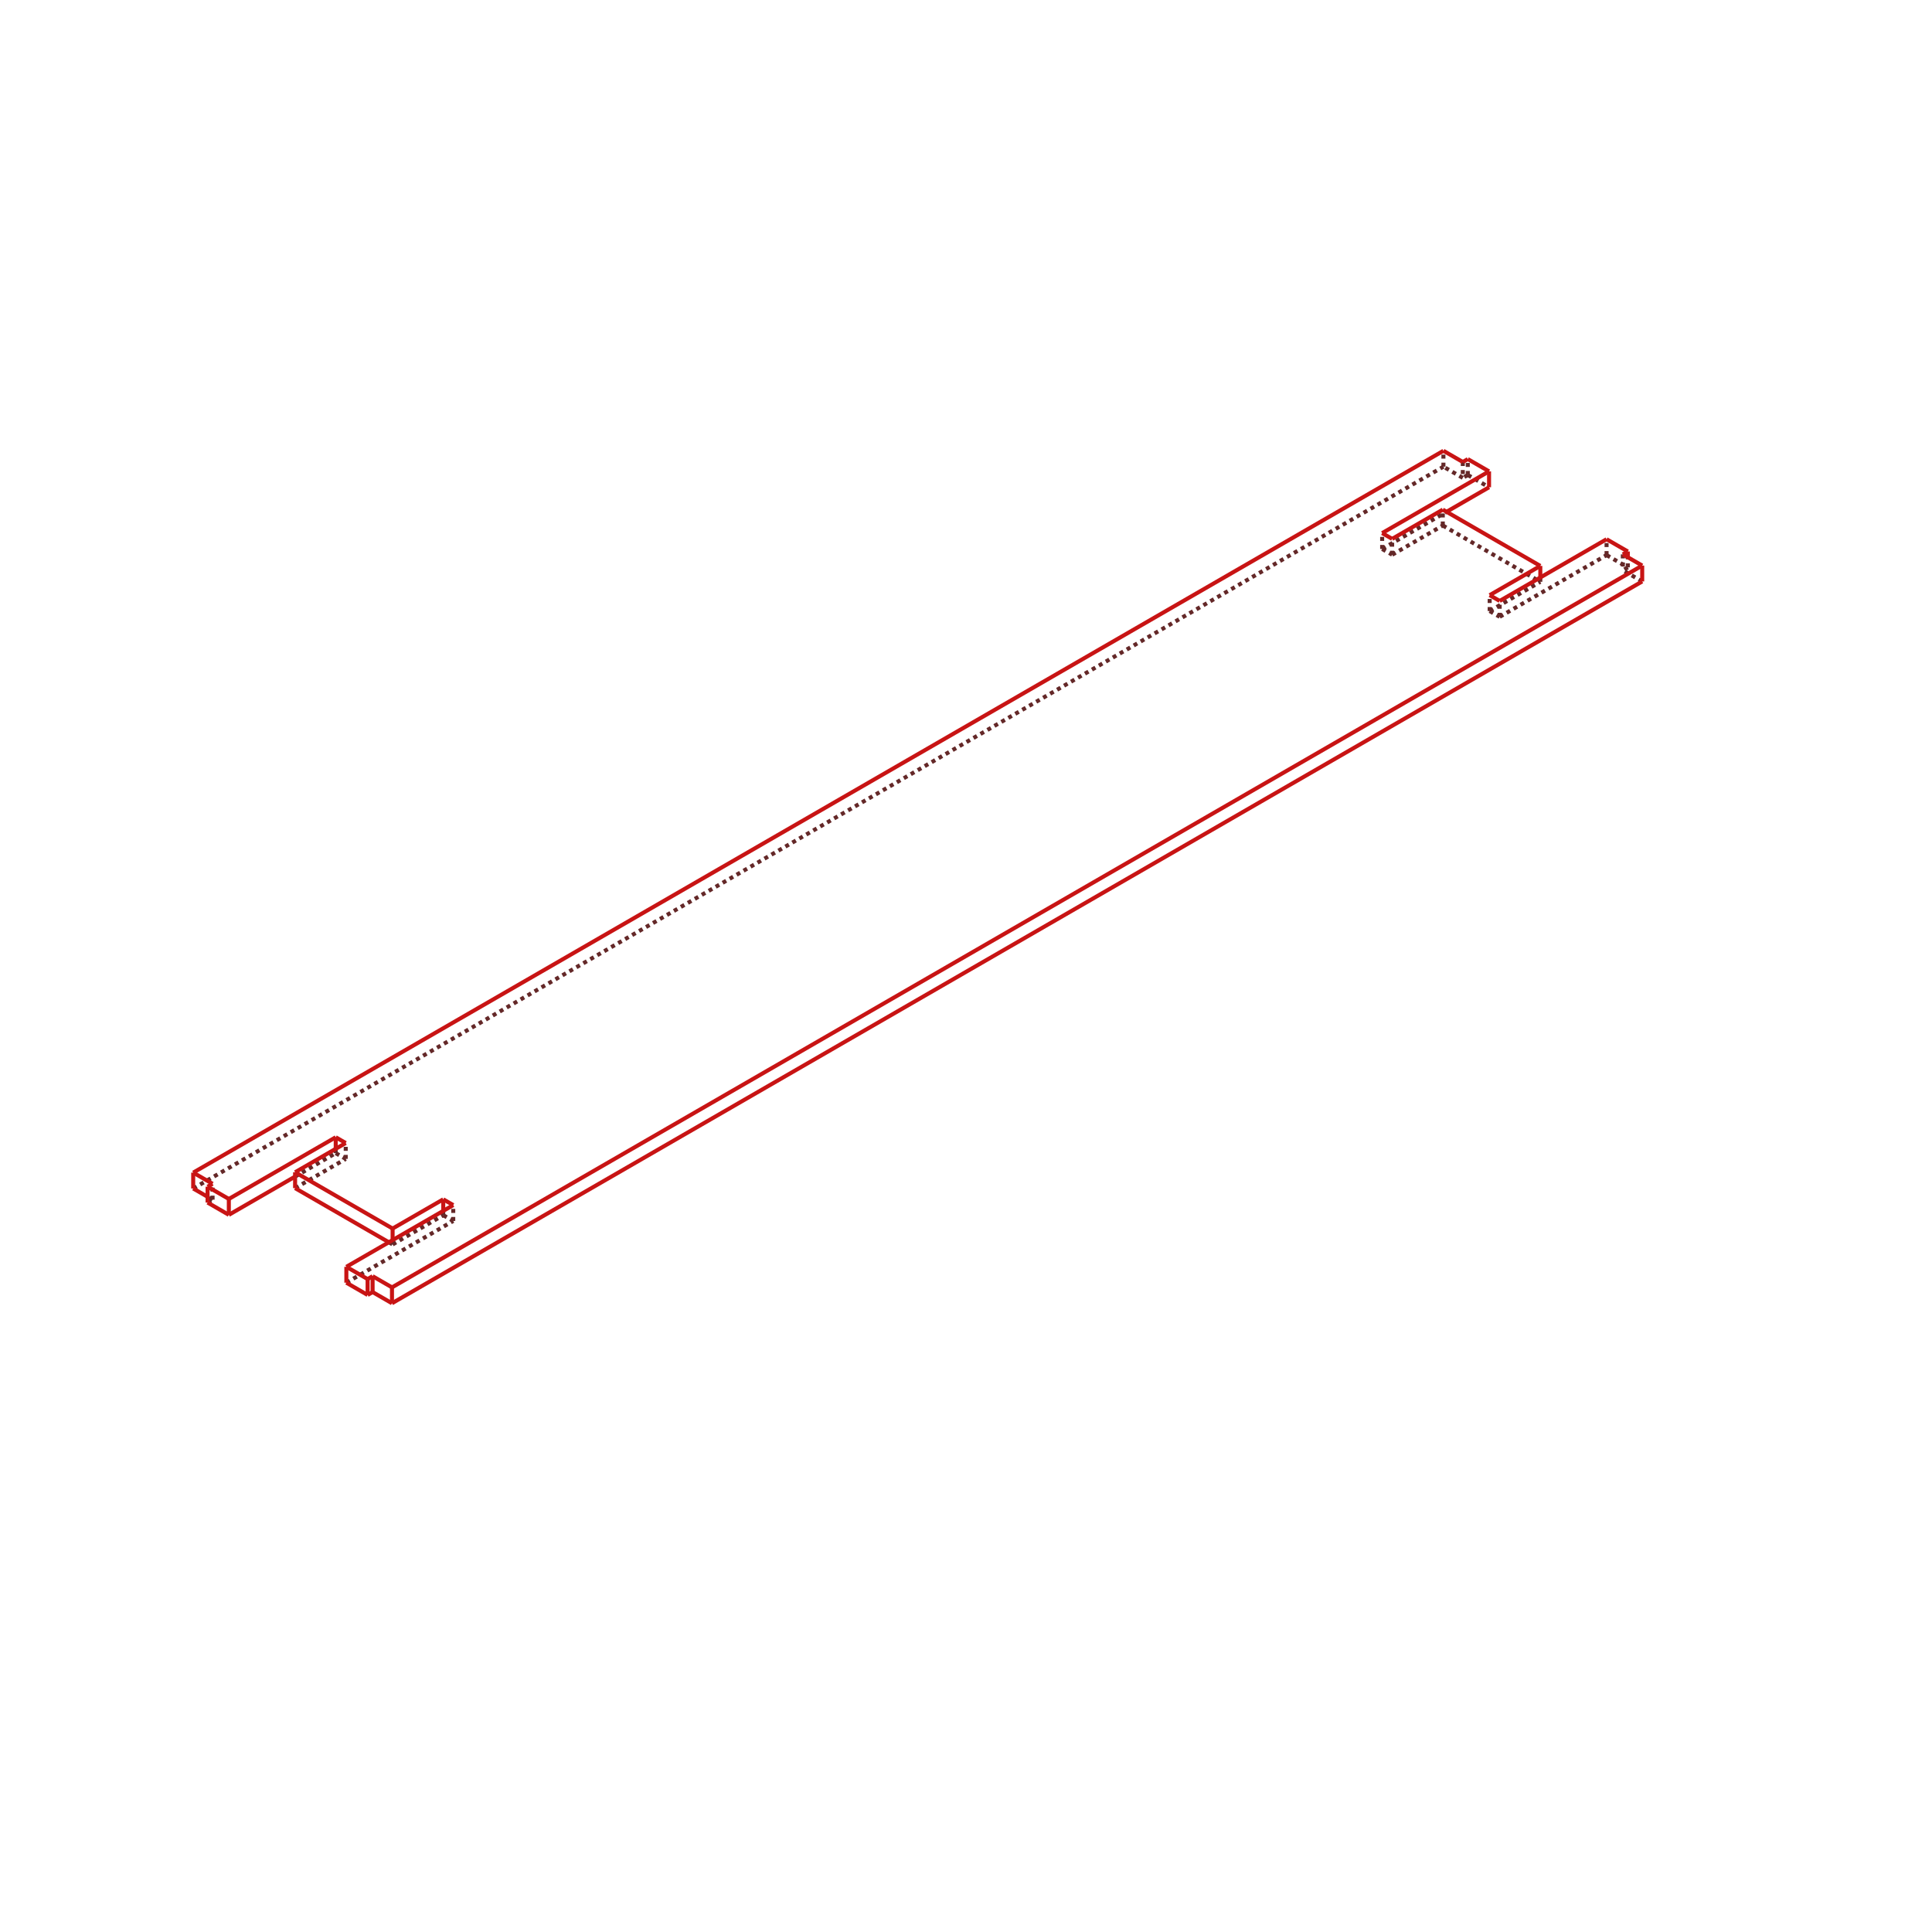
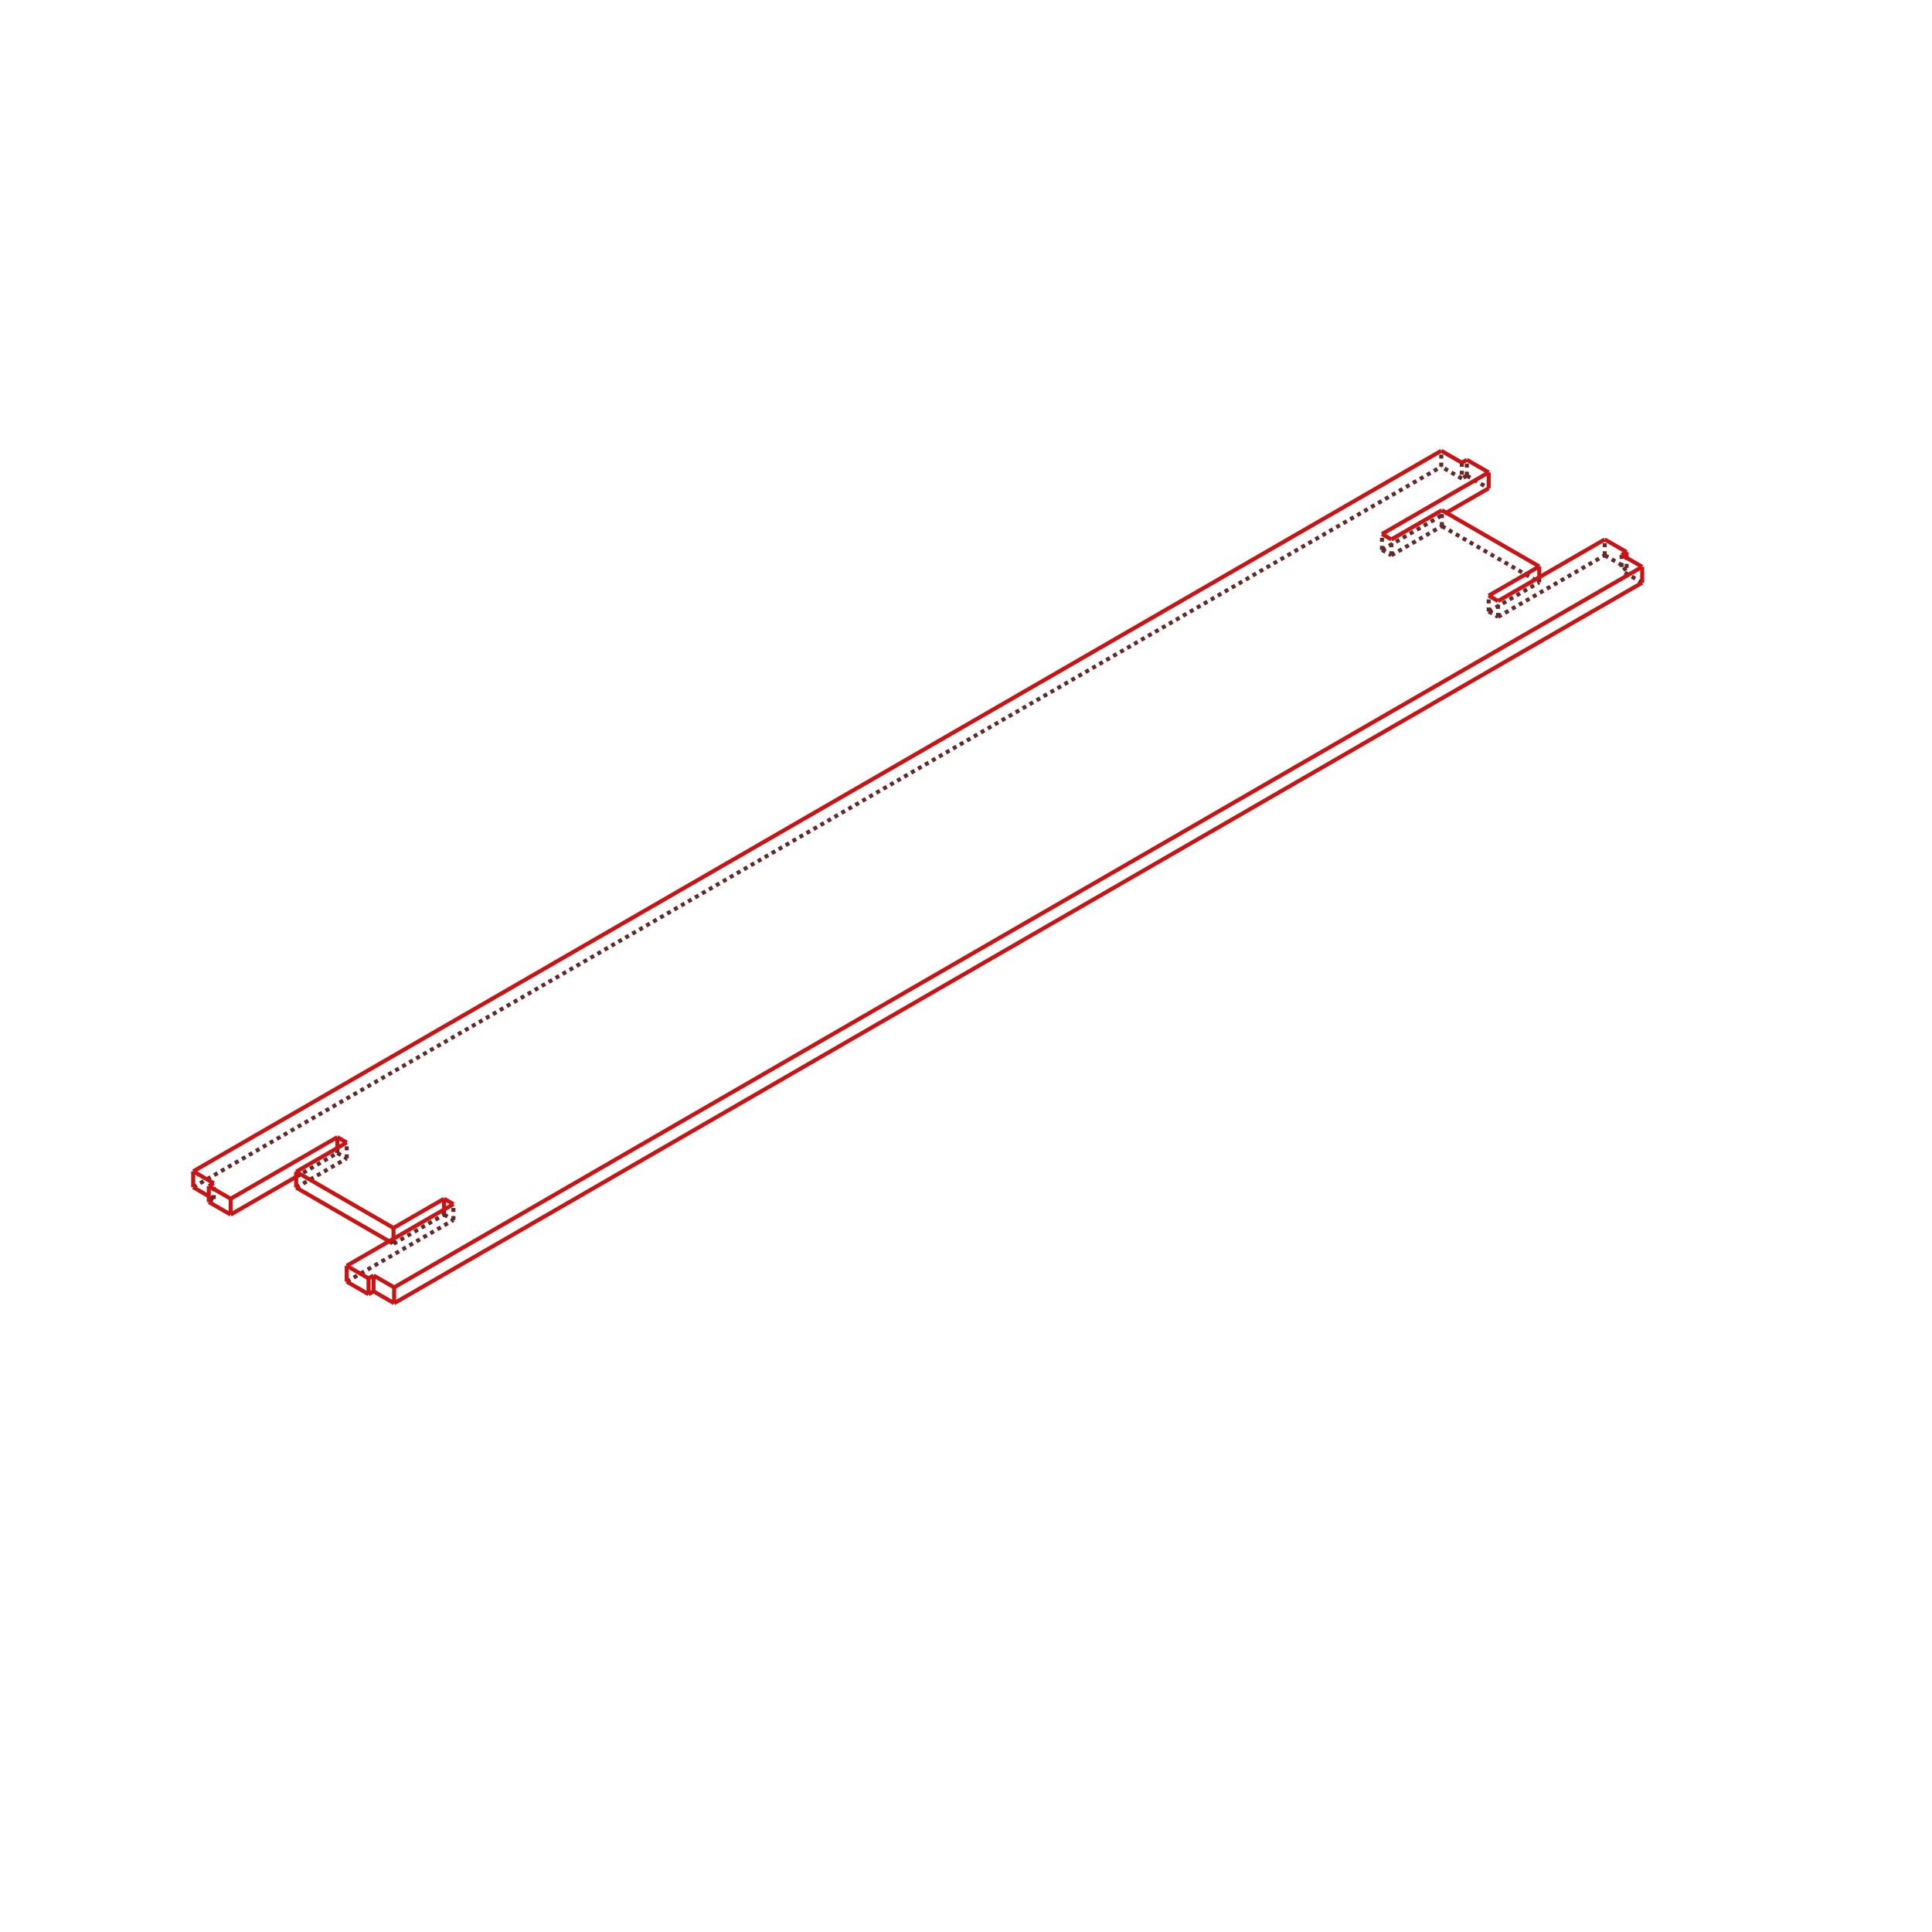
<svg xmlns="http://www.w3.org/2000/svg" width="480.0" height="480.0">
-   <g transform="scale(2.196363, -2.196363)   translate(103.808,-99.20752)" stroke-width="0.455" fill="none">
-     <g stroke="rgb(100,40,40)" fill="none" stroke-dasharray="0.455,0.455">
-       <path d="M62.225,45.479 L64.63,44.091 " />
+   <g transform="scale(2.192579, -2.192579)   translate(103.9871,-99.37717)" stroke-width="0.456" fill="none">
+     <g stroke="rgb(100,40,40)" fill="none" stroke-dasharray="0.456,0.456">
+       <path d="M62.225,45.479 L64.7,44.05 " />
      <path d="M62.225,45.479 L62.225,47.275 " />
-       <path d="M52.538,37.11 L52.538,38.906 " />
-       <path d="M52.538,37.11 L59.821,41.315 " />
+       <path d="M52.609,37.069 L52.609,38.865 " />
+       <path d="M52.609,37.069 L59.892,41.274 " />
      <path d="M80.327,35.028 L79.762,34.701 " />
-       <path d="M81.954,33.436 L79.762,34.701 " />
-       <path d="M-64.63,-45.887 L-52.538,-38.906 " />
-       <path d="M-53.669,-38.253 L-52.538,-38.906 " />
+       <path d="M82.095,33.354 L79.762,34.701 " />
+       <path d="M-64.7,-45.846 L-52.609,-38.865 " />
+       <path d="M-53.669,-38.253 L-52.609,-38.865 " />
      <path d="M-59.397,-41.56 L-53.669,-38.253 " />
-       <path d="M-59.821,-41.315 L-59.397,-41.56 " />
+       <path d="M-59.892,-41.274 L-59.397,-41.56 " />
      <path d="M-70.428,-35.191 L-64.7,-31.884 " />
-       <path d="M-65.832,-31.231 L-64.7,-31.884 " />
-       <path d="M-70.428,-33.885 L-65.832,-31.231 " />
+       <path d="M-65.761,-31.272 L-64.7,-31.884 " />
+       <path d="M-70.428,-33.966 L-65.761,-31.272 " />
      <path d="M-80.327,-36.824 L-79.762,-36.497 " />
      <path d="M-79.762,-36.497 L-80.327,-36.171 " />
-       <path d="M-81.954,-35.232 L59.468,46.418 " />
-       <path d="M61.66,45.152 L59.468,46.418 " />
+       <path d="M-82.095,-35.15 L59.326,46.499 " />
+       <path d="M61.66,45.152 L59.326,46.499 " />
      <path d="M62.225,45.479 L61.66,45.152 " />
-       <path d="M52.538,37.11 L53.669,36.457 " />
+       <path d="M52.609,37.069 L53.669,36.457 " />
      <path d="M53.669,36.457 L59.397,39.763 " />
      <path d="M59.397,39.763 L70.428,33.395 " />
      <path d="M64.7,30.088 L70.428,33.395 " />
-       <path d="M64.7,30.088 L65.832,29.435 " />
-       <path d="M65.832,29.435 L77.923,36.416 " />
-       <path d="M77.923,36.416 L80.327,35.028 " />
+       <path d="M64.7,30.088 L65.761,29.476 " />
+       <path d="M65.761,29.476 L77.852,36.457 " />
+       <path d="M77.852,36.457 L80.327,35.028 " />
      <path d="M61.66,46.949 L61.66,45.152 " />
      <path d="M79.762,36.497 L79.762,34.701 " />
      <path d="M80.327,35.028 L80.327,36.171 " />
-       <path d="M-52.538,-38.906 L-52.538,-37.11 " />
-       <path d="M-53.669,-38.253 L-53.669,-37.763 " />
-       <path d="M-59.397,-41.56 L-59.397,-41.07 " />
+       <path d="M-52.609,-38.865 L-52.609,-37.069 " />
+       <path d="M-53.669,-38.253 L-53.669,-37.681 " />
+       <path d="M-59.397,-41.56 L-59.397,-40.988 " />
      <path d="M-64.7,-31.884 L-64.7,-30.088 " />
-       <path d="M-65.832,-31.231 L-65.832,-30.741 " />
+       <path d="M-65.761,-31.272 L-65.761,-30.7 " />
      <path d="M-79.762,-36.497 L-79.762,-34.701 " />
-       <path d="M59.468,46.418 L59.468,48.214 " />
+       <path d="M59.326,46.499 L59.326,48.296 " />
      <path d="M53.669,36.457 L53.669,38.253 " />
      <path d="M59.397,39.763 L59.397,41.56 " />
-       <path d="M70.428,33.395 L70.428,33.885 " />
+       <path d="M70.428,33.395 L70.428,33.966 " />
      <path d="M64.7,30.088 L64.7,31.884 " />
-       <path d="M65.832,29.435 L65.832,31.231 " />
-       <path d="M77.923,36.416 L77.923,38.212 " />
+       <path d="M65.761,29.476 L65.761,31.272 " />
+       <path d="M77.852,36.457 L77.852,38.253 " />
    </g>
    <g stroke="rgb(200,20,20)" fill="none">
-       <path d="M62.225,47.275 L64.63,45.887 " />
-       <path d="M64.63,44.091 L64.63,45.887 " />
+       <path d="M62.225,47.275 L64.7,45.846 " />
+       <path d="M64.7,44.05 L64.7,45.846 " />
      <path d="M80.327,36.824 L79.762,36.497 " />
-       <path d="M79.762,36.497 L81.954,35.232 " />
-       <path d="M-59.468,-46.418 L81.954,35.232 " />
-       <path d="M-61.66,-45.152 L-59.468,-46.418 " />
+       <path d="M79.762,36.497 L82.095,35.15 " />
+       <path d="M-59.326,-46.499 L82.095,35.15 " />
+       <path d="M-61.66,-45.152 L-59.326,-46.499 " />
      <path d="M-62.225,-45.479 L-61.66,-45.152 " />
-       <path d="M-62.225,-45.479 L-64.63,-44.091 " />
-       <path d="M-52.538,-37.11 L-64.63,-44.091 " />
-       <path d="M-52.538,-37.11 L-53.669,-36.457 " />
+       <path d="M-62.225,-45.479 L-64.7,-44.05 " />
+       <path d="M-52.609,-37.069 L-64.7,-44.05 " />
+       <path d="M-52.609,-37.069 L-53.669,-36.457 " />
      <path d="M-53.669,-36.457 L-59.397,-39.763 " />
      <path d="M-59.397,-39.763 L-70.428,-33.395 " />
      <path d="M-64.7,-30.088 L-70.428,-33.395 " />
-       <path d="M-64.7,-30.088 L-65.832,-29.435 " />
-       <path d="M-65.832,-29.435 L-77.923,-36.416 " />
-       <path d="M-77.923,-36.416 L-80.327,-35.028 " />
+       <path d="M-64.7,-30.088 L-65.761,-29.476 " />
+       <path d="M-65.761,-29.476 L-77.852,-36.457 " />
+       <path d="M-77.852,-36.457 L-80.327,-35.028 " />
      <path d="M-80.327,-35.028 L-79.762,-34.701 " />
-       <path d="M-81.954,-33.436 L-79.762,-34.701 " />
-       <path d="M-81.954,-33.436 L59.468,48.214 " />
-       <path d="M59.468,48.214 L61.66,46.949 " />
+       <path d="M-82.095,-33.354 L-79.762,-34.701 " />
+       <path d="M-82.095,-33.354 L59.326,48.296 " />
+       <path d="M59.326,48.296 L61.66,46.949 " />
      <path d="M62.225,47.275 L61.66,46.949 " />
-       <path d="M52.538,38.906 L64.63,45.887 " />
-       <path d="M52.538,38.906 L53.669,38.253 " />
+       <path d="M52.609,38.865 L64.7,45.846 " />
+       <path d="M52.609,38.865 L53.669,38.253 " />
      <path d="M53.669,38.253 L59.397,41.56 " />
      <path d="M59.397,41.56 L70.428,35.191 " />
      <path d="M64.7,31.884 L70.428,35.191 " />
-       <path d="M64.7,31.884 L65.832,31.231 " />
-       <path d="M65.832,31.231 L77.923,38.212 " />
-       <path d="M77.923,38.212 L80.327,36.824 " />
-       <path d="M59.821,41.315 L64.63,44.091 " />
-       <path d="M-59.468,-48.214 L81.954,33.436 " />
-       <path d="M-59.468,-48.214 L-61.66,-46.949 " />
+       <path d="M64.7,31.884 L65.761,31.272 " />
+       <path d="M65.761,31.272 L77.852,38.253 " />
+       <path d="M77.852,38.253 L80.327,36.824 " />
+       <path d="M59.892,41.274 L64.7,44.05 " />
+       <path d="M-59.326,-48.296 L82.095,33.354 " />
+       <path d="M-59.326,-48.296 L-61.66,-46.949 " />
      <path d="M-62.225,-47.275 L-61.66,-46.949 " />
-       <path d="M-62.225,-47.275 L-64.63,-45.887 " />
-       <path d="M-70.428,-35.191 L-59.821,-41.315 " />
-       <path d="M-77.923,-38.212 L-70.428,-33.885 " />
-       <path d="M-77.923,-38.212 L-80.327,-36.824 " />
-       <path d="M-80.327,-36.171 L-81.954,-35.232 " />
+       <path d="M-62.225,-47.275 L-64.7,-45.846 " />
+       <path d="M-70.428,-35.191 L-59.892,-41.274 " />
+       <path d="M-77.852,-38.253 L-70.428,-33.966 " />
+       <path d="M-77.852,-38.253 L-80.327,-36.824 " />
+       <path d="M-80.327,-36.171 L-82.095,-35.15 " />
      <path d="M80.327,36.171 L80.327,36.824 " />
-       <path d="M81.954,35.232 L81.954,33.436 " />
-       <path d="M-59.468,-46.418 L-59.468,-48.214 " />
+       <path d="M82.095,35.15 L82.095,33.354 " />
+       <path d="M-59.326,-46.499 L-59.326,-48.296 " />
      <path d="M-61.66,-46.949 L-61.66,-45.152 " />
      <path d="M-62.225,-47.275 L-62.225,-45.479 " />
-       <path d="M-64.63,-45.887 L-64.63,-44.091 " />
-       <path d="M-53.669,-37.763 L-53.669,-36.457 " />
-       <path d="M-59.397,-41.07 L-59.397,-39.763 " />
+       <path d="M-64.7,-45.846 L-64.7,-44.05 " />
+       <path d="M-53.669,-37.681 L-53.669,-36.457 " />
+       <path d="M-59.397,-40.988 L-59.397,-39.763 " />
      <path d="M-70.428,-35.191 L-70.428,-33.395 " />
-       <path d="M-65.832,-30.741 L-65.832,-29.435 " />
-       <path d="M-77.923,-38.212 L-77.923,-36.416 " />
+       <path d="M-65.761,-30.7 L-65.761,-29.476 " />
+       <path d="M-77.852,-38.253 L-77.852,-36.457 " />
      <path d="M-80.327,-36.824 L-80.327,-35.028 " />
-       <path d="M-81.954,-35.232 L-81.954,-33.436 " />
-       <path d="M70.428,33.885 L70.428,35.191 " />
+       <path d="M-82.095,-35.15 L-82.095,-33.354 " />
+       <path d="M70.428,33.966 L70.428,35.191 " />
    </g>
  </g>
</svg>
